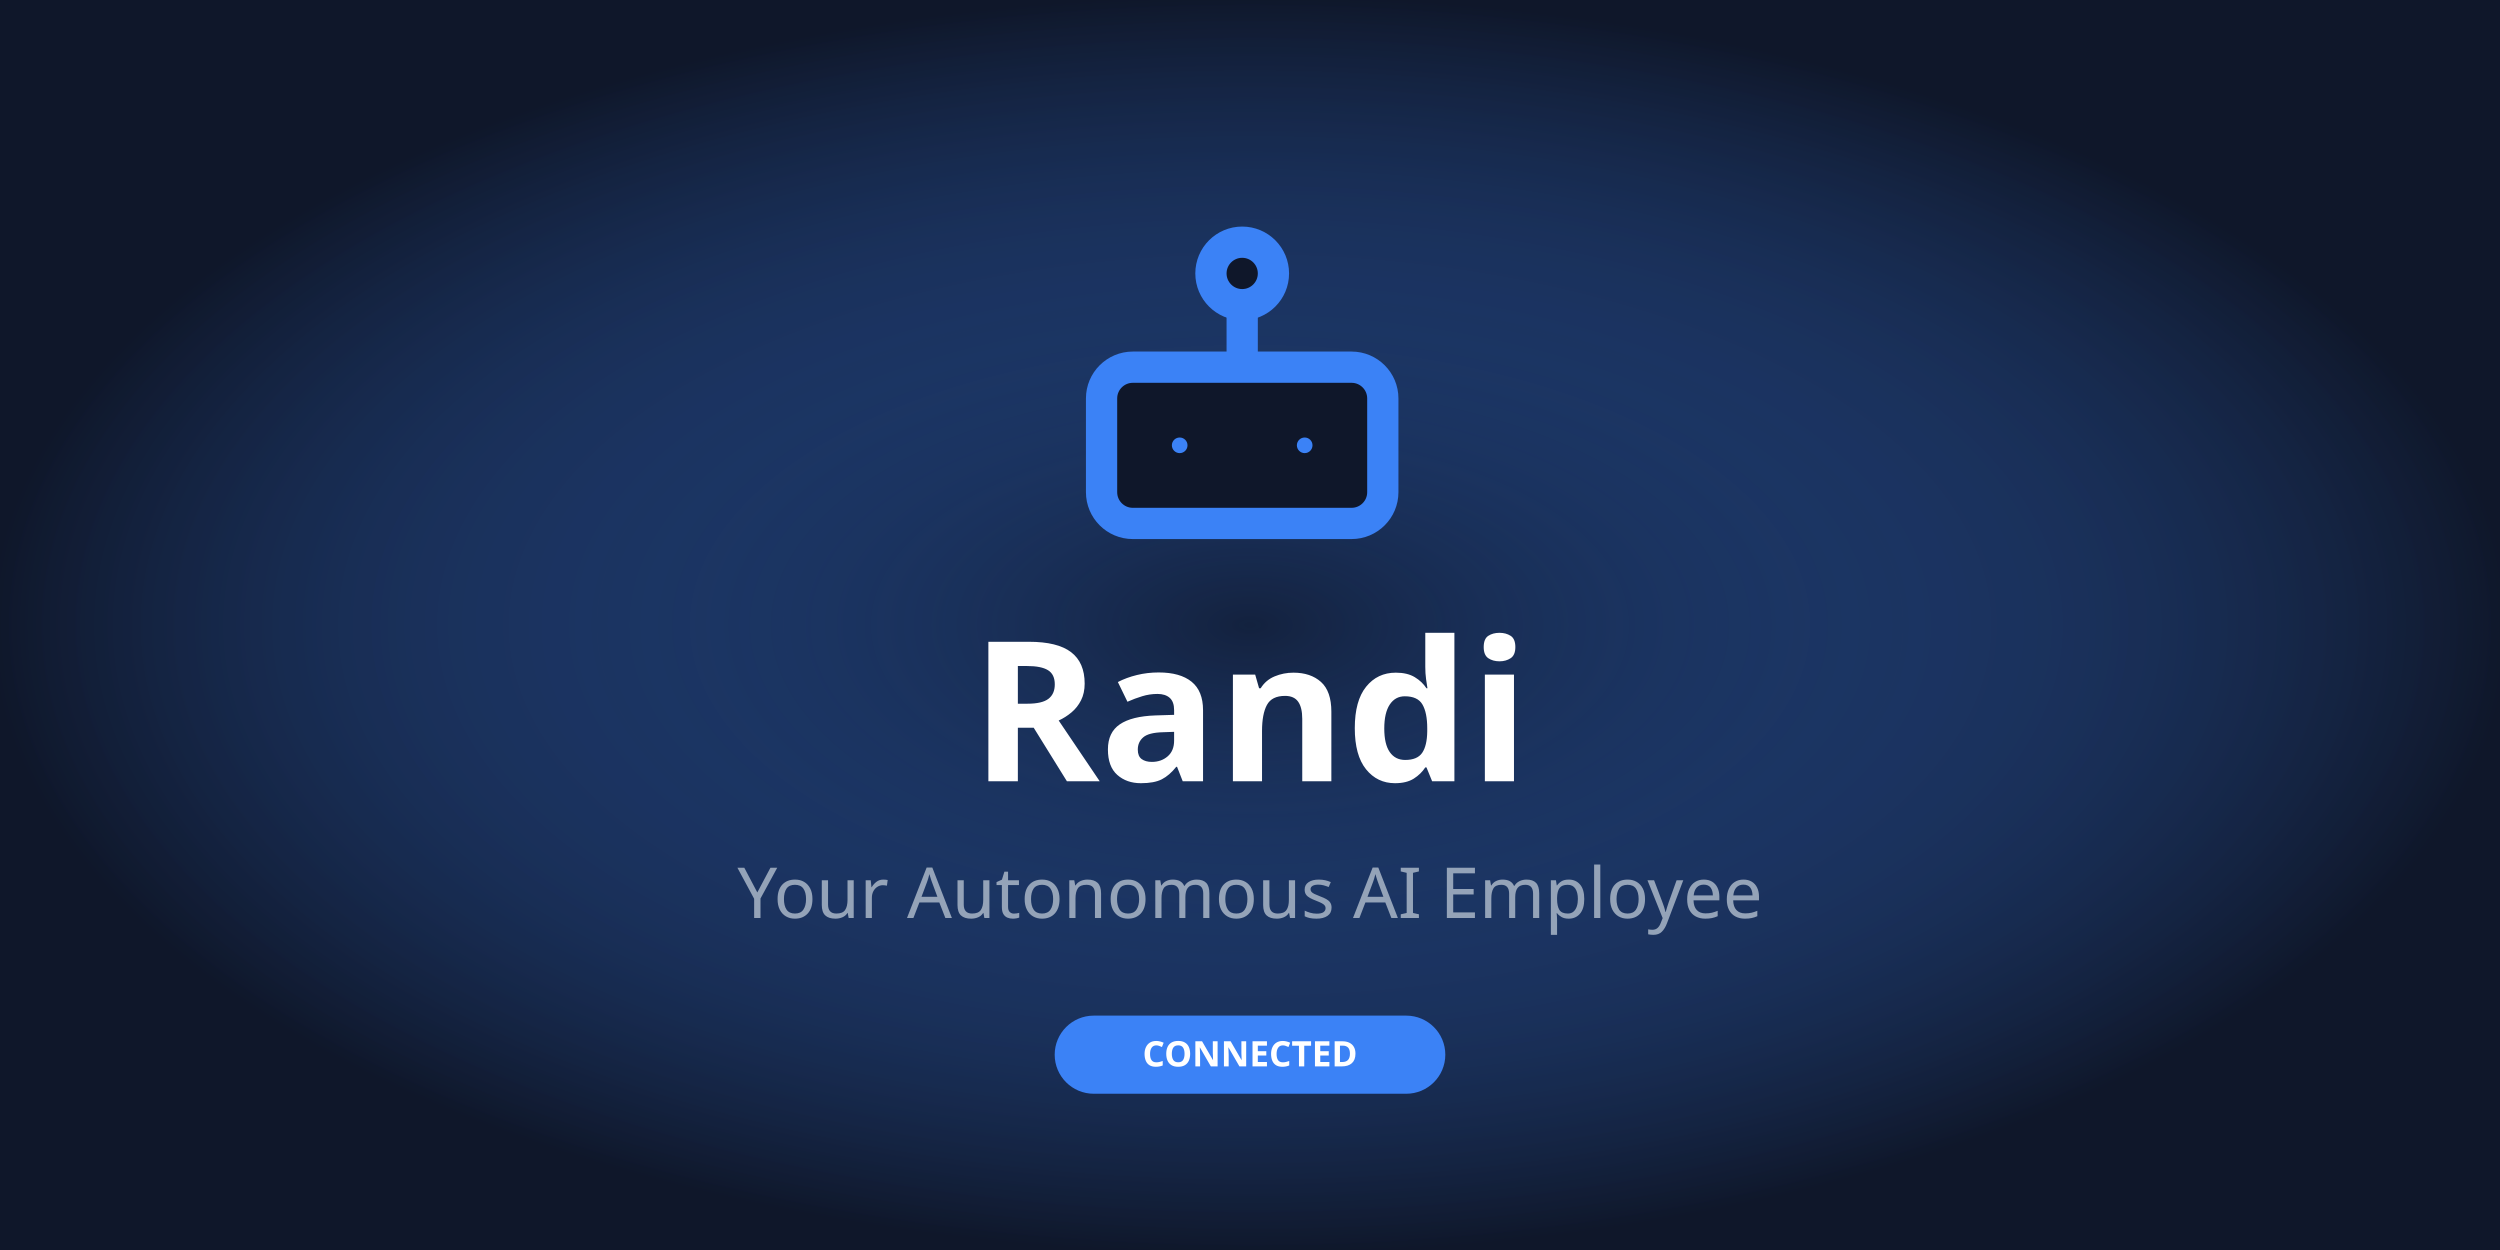
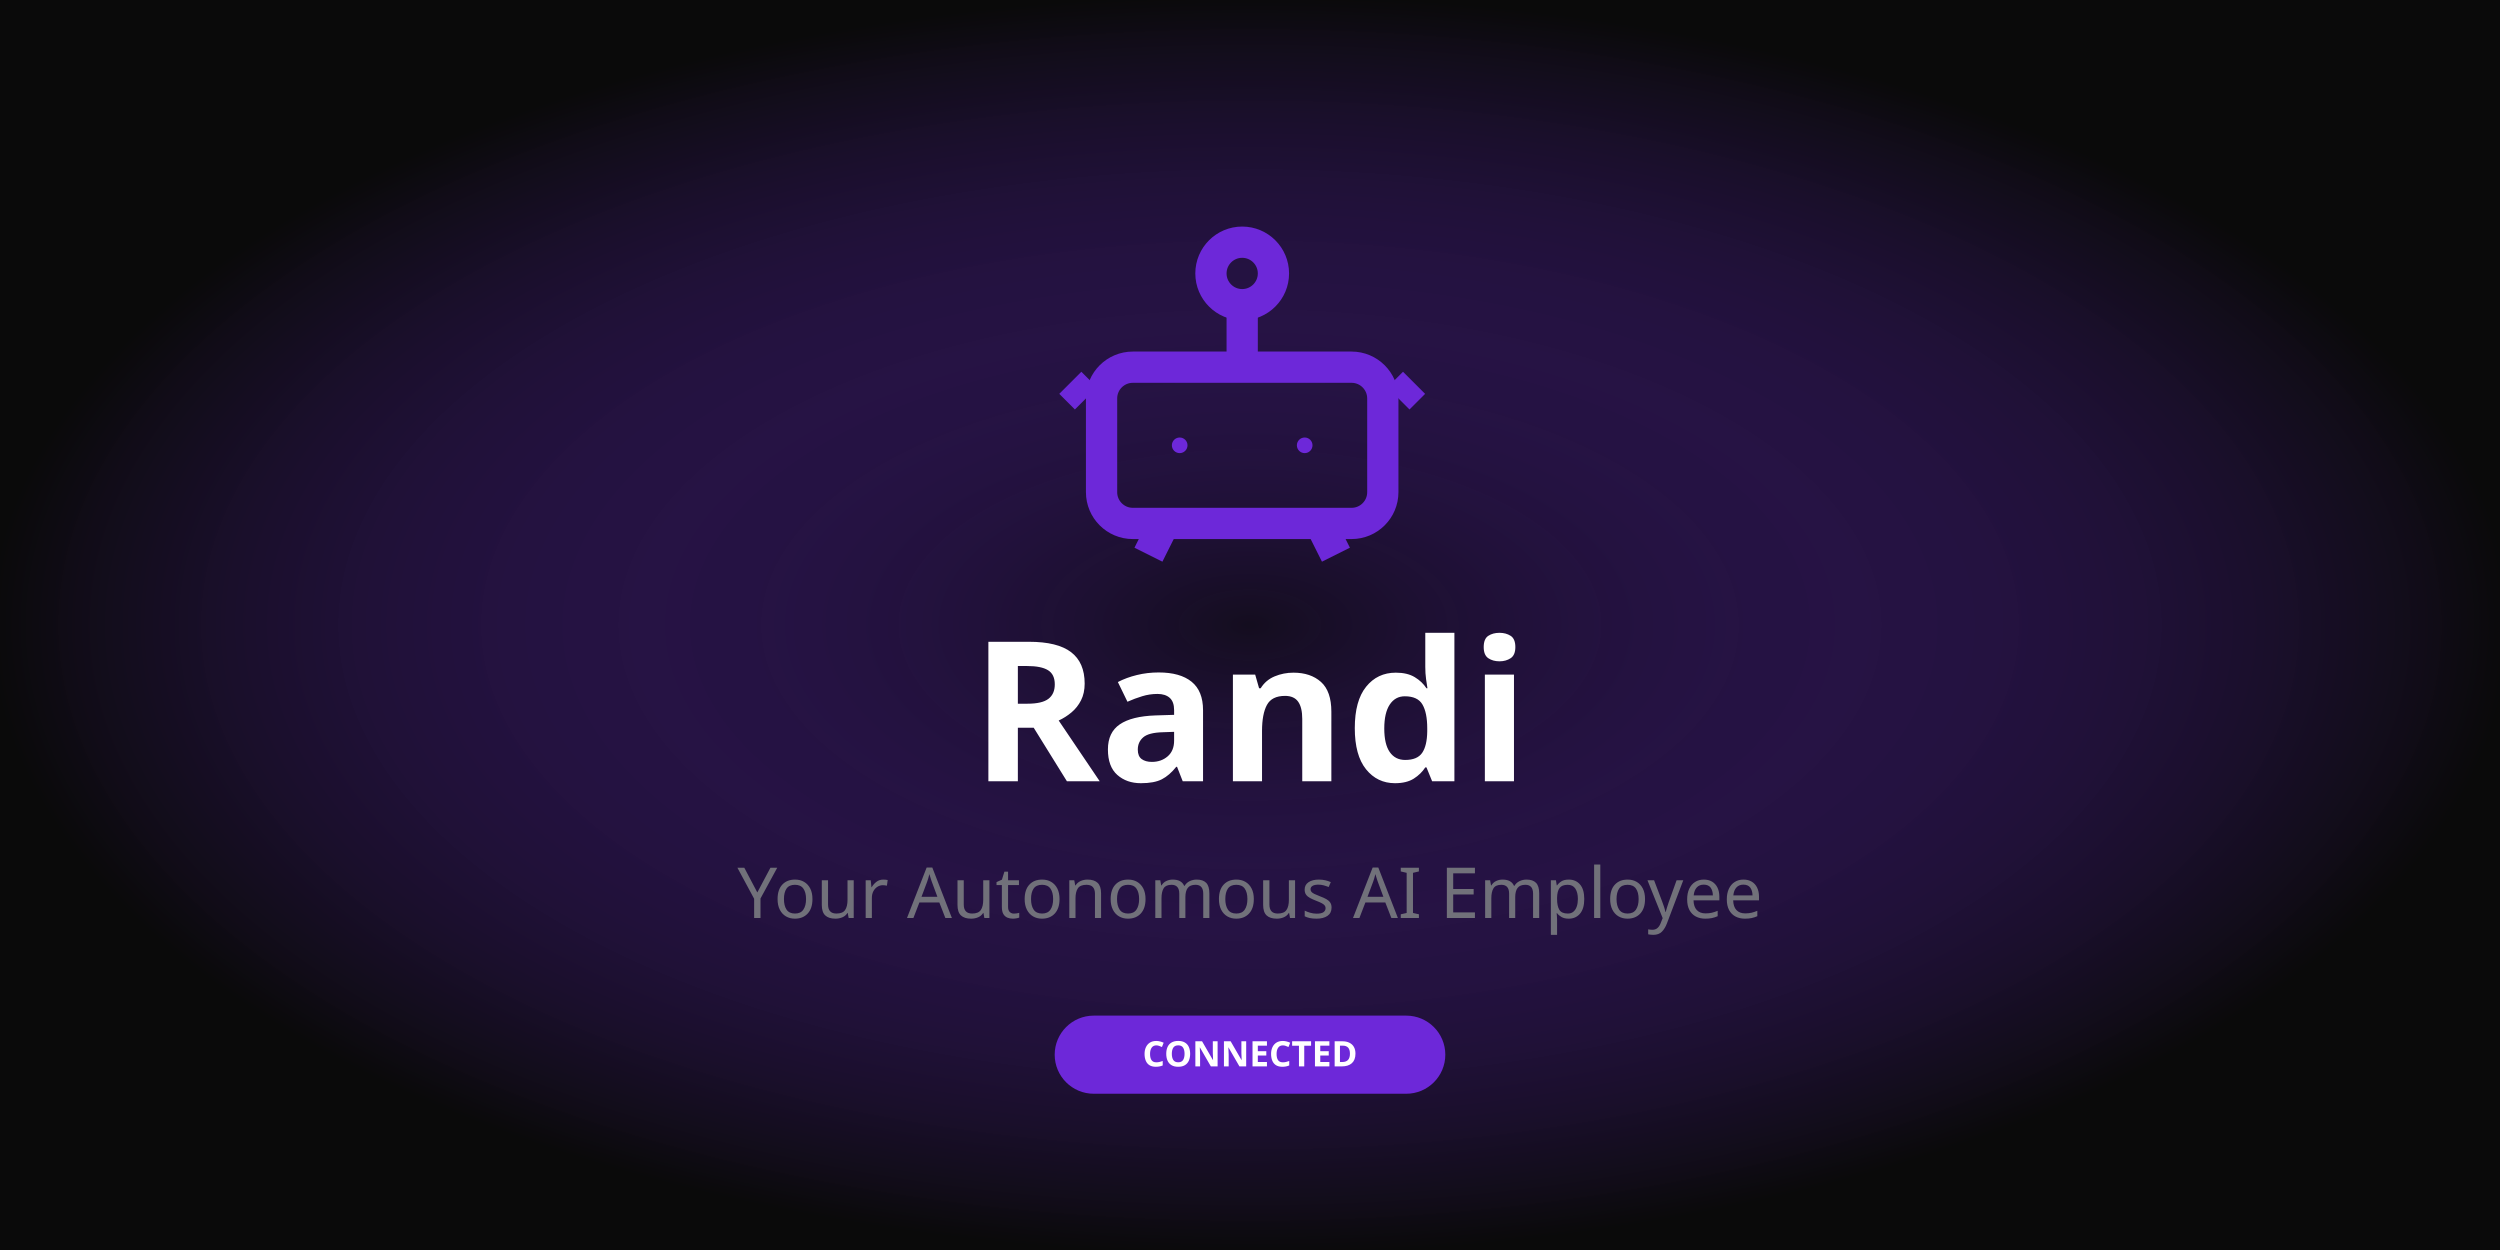
<svg xmlns="http://www.w3.org/2000/svg" viewBox="0 0 1280 640" fill="none">
-   <rect width="1280" height="640" fill="#0f172a" />
+   <rect width="1280" height="640" fill="#0a0a0a" />
  <defs>
    <radialGradient id="grad1" cx="50%" cy="50%" r="50%" fx="50%" fy="50%">
-       <stop offset="0%" style="stop-color:#3b82f6;stop-opacity:0.1" />
-       <stop offset="100%" style="stop-color:#0f172a;stop-opacity:1" />
+       <stop offset="0%" style="stop-color:#6d28d9;stop-opacity:0.1" />
+       <stop offset="100%" style="stop-color:#0a0a0a;stop-opacity:1" />
    </radialGradient>
  </defs>
  <rect width="1280" height="640" fill="url(#grad1)" />
  <g transform="translate(540, 100) scale(8)">
-     <rect x="3" y="11" width="18" height="10" rx="2" stroke="#3b82f6" stroke-width="2" fill="#0f172a" />
-     <circle cx="12" cy="5" r="2" stroke="#3b82f6" stroke-width="2" fill="#0f172a" />
-     <path d="M12 7v4" stroke="#3b82f6" stroke-width="2" />
-     <circle cx="8" cy="16" r="0.5" fill="#3b82f6" />
-     <circle cx="16" cy="16" r="0.5" fill="#3b82f6" />
+     <rect x="3" y="11" width="18" height="10" rx="2" stroke="#6d28d9" stroke-width="2" fill="none" />
+     <circle cx="12" cy="5" r="2" stroke="#6d28d9" stroke-width="2" fill="none" />
+     <path d="M12 7v4" stroke="#6d28d9" stroke-width="2" />
+     <circle cx="8" cy="16" r="0.5" fill="#6d28d9" />
+     <circle cx="16" cy="16" r="0.5" fill="#6d28d9" />
+     <path d="M7 21l-1 2" stroke="#6d28d9" stroke-width="2" />
+     <path d="M17 21l1 2" stroke="#6d28d9" stroke-width="2" />
+     <path d="M2 13l-1-1" stroke="#6d28d9" stroke-width="2" />
+     <path d="M22 13l1-1" stroke="#6d28d9" stroke-width="2" />
  </g>
  <text x="640" y="400" fill="white" font-family="sans-serif" font-weight="bold" font-size="100" text-anchor="middle">Randi</text>
-   <text x="640" y="470" fill="#94a3b8" font-family="sans-serif" font-size="36" text-anchor="middle">Your Autonomous AI Employee</text>
-   <rect x="540" y="520" width="200" height="40" rx="20" fill="#3b82f6" />
+   <text x="640" y="470" fill="#71717a" font-family="sans-serif" font-size="36" text-anchor="middle">Your Autonomous AI Employee</text>
+   <rect x="540" y="520" width="200" height="40" rx="20" fill="#6d28d9" />
  <text x="640" y="546" fill="white" font-family="sans-serif" font-weight="bold" font-size="18" text-anchor="middle">CONNECTED</text>
</svg>
